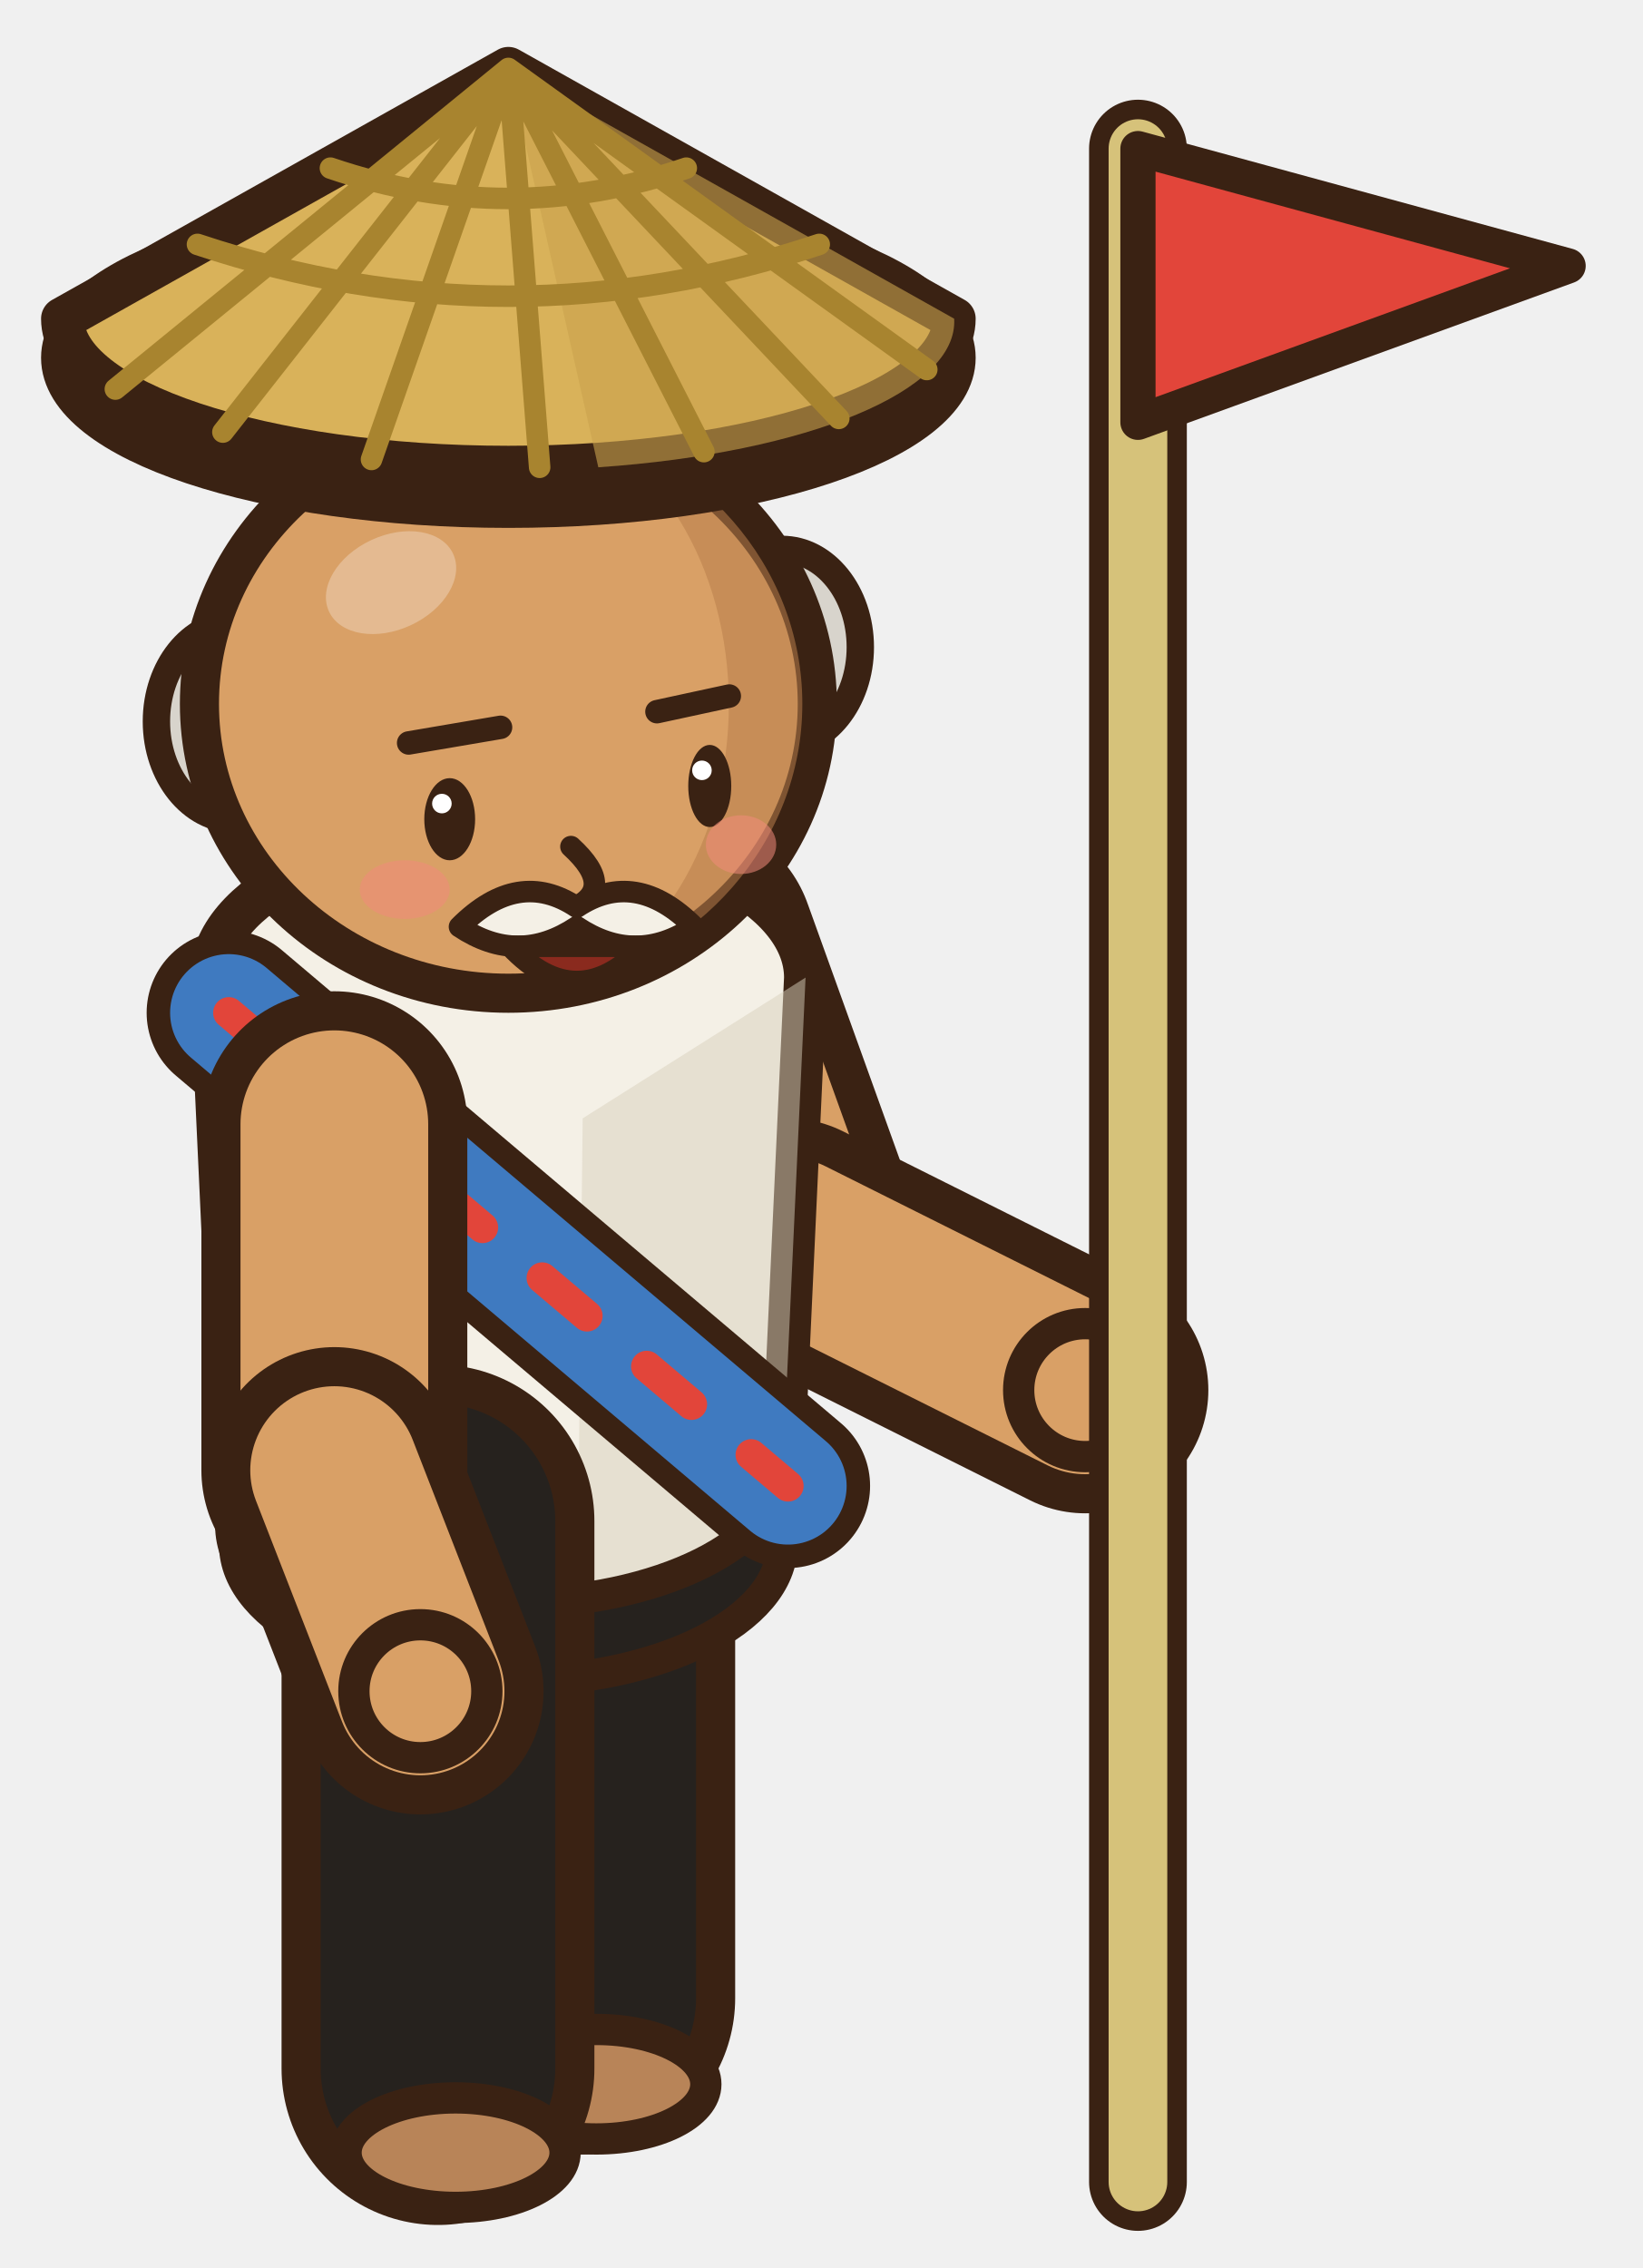
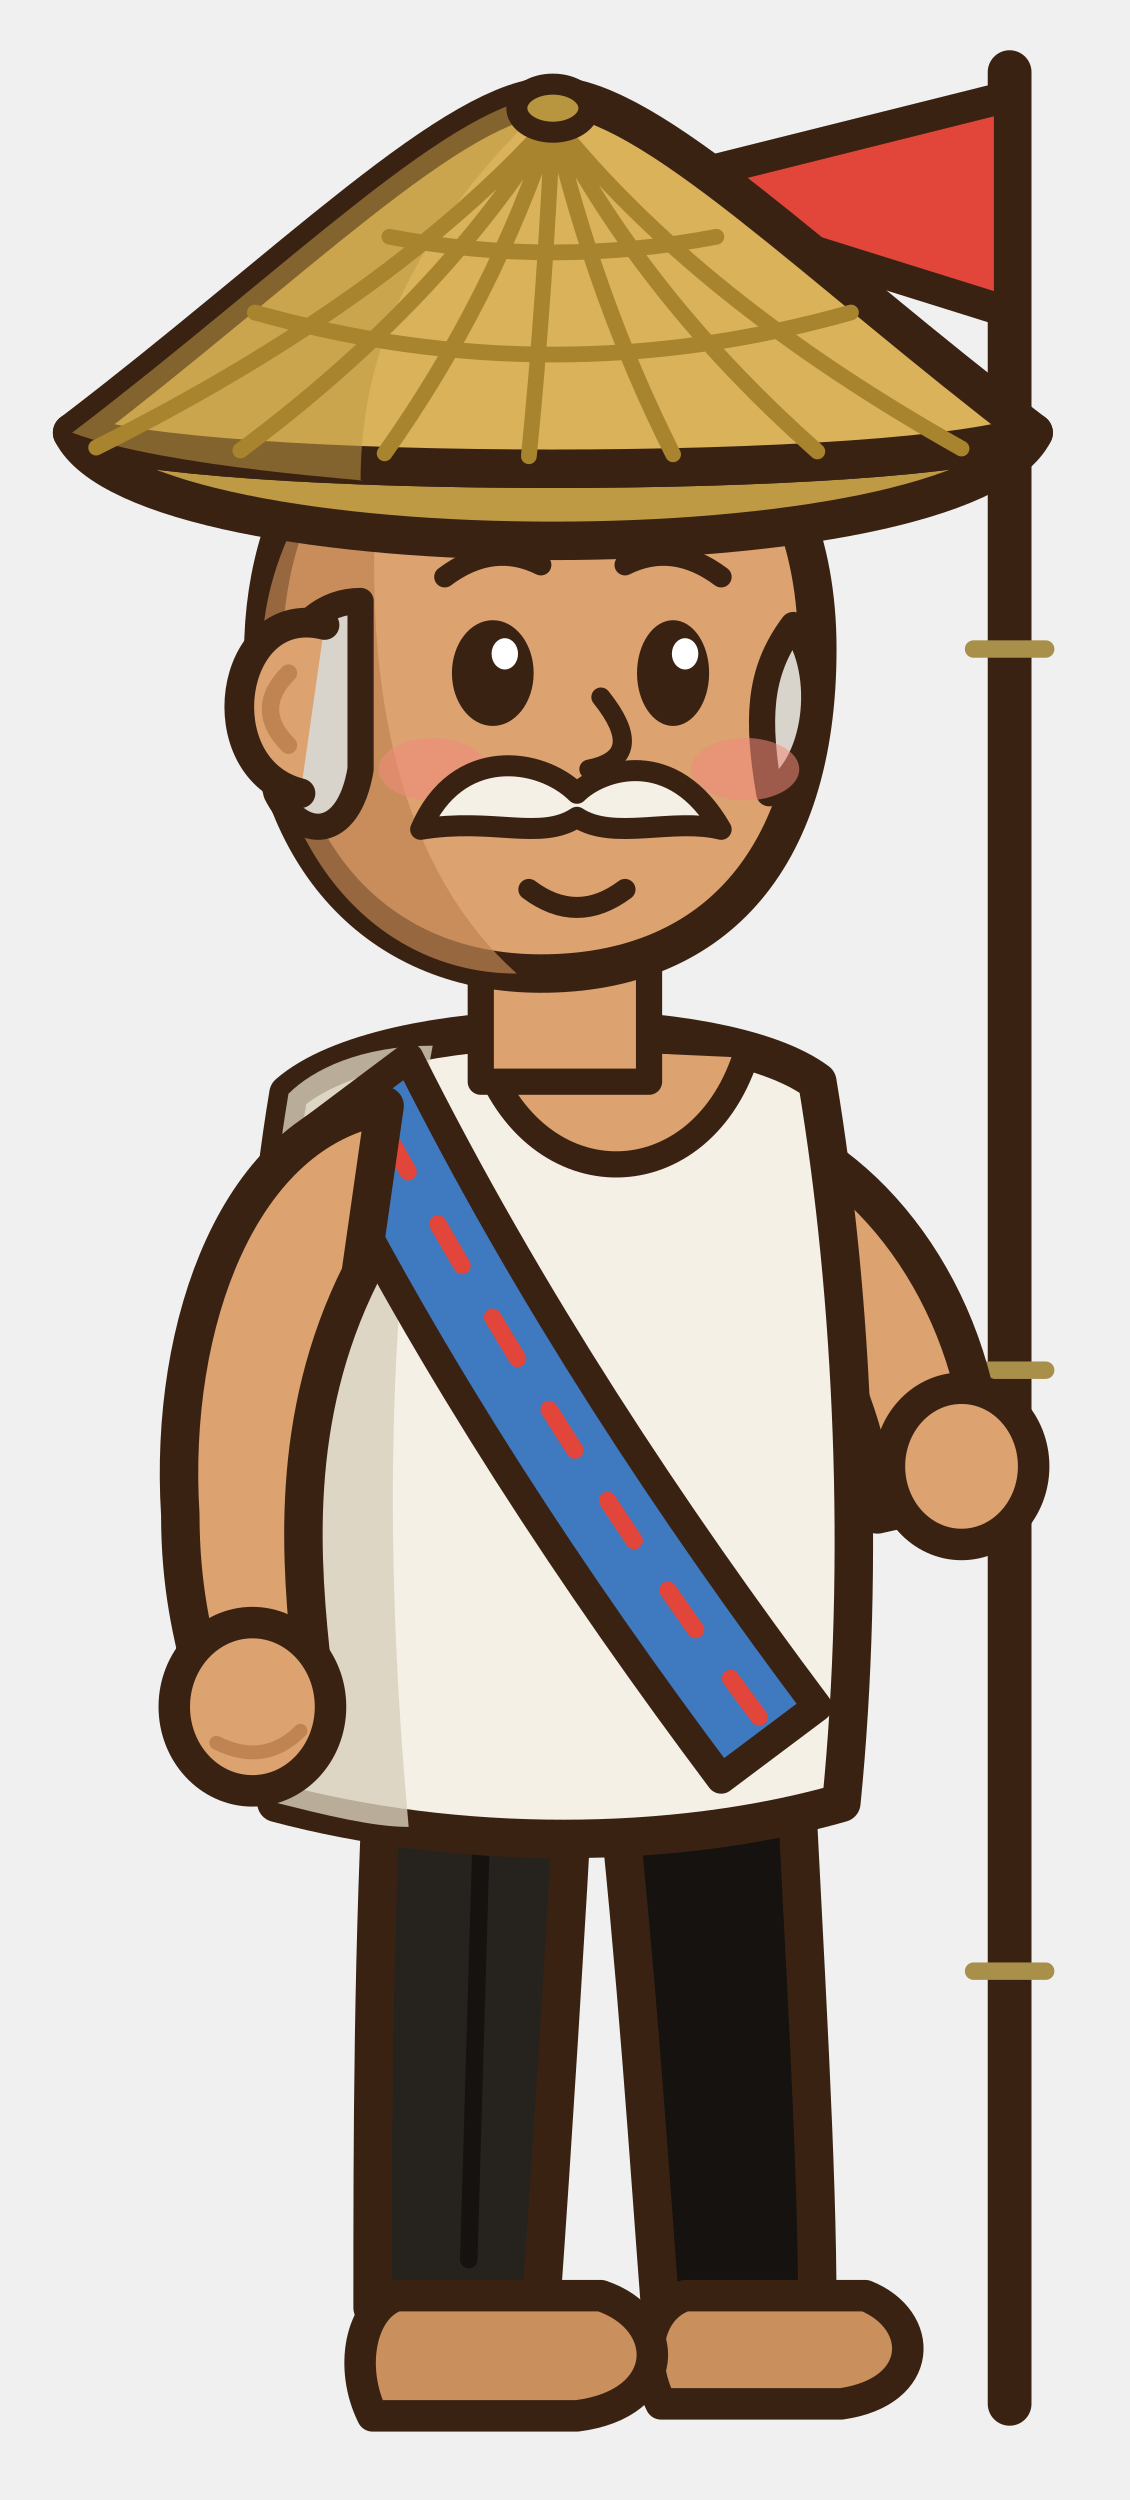
- <svg xmlns="http://www.w3.org/2000/svg" viewBox="0 0 84 116" width="84" height="116">
-   <g stroke-linejoin="round" stroke-linecap="round" transform="translate(-174 -192)">
-     <path d="M208.9 240.5L214.3 255.5" fill="none" stroke="#3a2213" stroke-width="13.6" />
-     <path d="M208.9 240.5L214.3 255.5" fill="none" stroke="#d9a066" stroke-width="9.6" />
-     <path d="M203.6 266.2L203.6 294.2" fill="none" stroke="#3a2213" stroke-width="16" />
-     <path d="M203.6 266.2L203.6 294.2" fill="none" stroke="#26221e" stroke-width="12" />
-     <ellipse cx="204.5" cy="298.6" rx="5.6" ry="2.8" fill="#b88458" stroke="#3a2213" stroke-width="1.6" />
-     <path d="M214.3 255.5L229.5 263.1" fill="none" stroke="#3a2213" stroke-width="12.6" />
-     <path d="M214.3 255.5L229.5 263.1" fill="none" stroke="#d9a066" stroke-width="8.6" />
-     <path d="M184.8 242L186.1 270A13.9 7 0 0 0 213.9 270L215.2 242A15.2 7.6 0 0 0 184.8 242Z" fill="#f4f0e6" stroke="#3a2213" stroke-width="2.2" />
-     <path d="M203.8 249.2L203.5 276.6A13.9 7 0 0 0 213.9 270L215.2 242Z" fill="#d8d0bc" stroke="#3a2213" stroke-width="0" opacity=".5" />
-     <path d="M186 267A14 7 0 0 0 214 267L214 271A14 7 0 0 1 186 271Z" fill="#26221e" stroke="#3a2213" stroke-width="1.6" />
-     <path d="M185.7 243.8L214.3 268" fill="none" stroke="#3a2213" stroke-width="8.4" />
-     <path d="M185.7 243.8L214.3 268" fill="none" stroke="#3f7ac0" stroke-width="6" />
-     <path d="M185.7 243.8L214.3 268" fill="none" stroke="#e2453a" stroke-width="1.6" stroke-dasharray="3 4" />
-     <ellipse cx="214" cy="225.1" rx="4" ry="5" fill="#d8d4cc" stroke="#3a2213" stroke-width="1.4" />
-     <ellipse cx="186" cy="228.9" rx="4" ry="5" fill="#d8d4cc" stroke="#3a2213" stroke-width="1.4" />
-     <ellipse cx="200" cy="228" rx="15.8" ry="14.8" fill="#d9a066" stroke="#3a2213" stroke-width="2" />
-     <path d="M202.4 213.5A15.8 14.8 0 0 1 202.4 242.5A11.1 14.8 0 0 0 202.4 213.5Z" fill="#b87e4a" stroke="#3a2213" stroke-width="0" opacity=".55" />
-     <ellipse cx="194" cy="221.8" rx="3.5" ry="2.4" fill="#ffffff" stroke="none" transform="rotate(-25 194 221.8)" opacity=".28" />
-     <ellipse cx="210.3" cy="232.2" rx="1.1" ry="2.1" fill="#3a2213" stroke="none" />
-     <circle cx="209.9" cy="231.4" r="0.5" fill="#ffffff" stroke="none" />
-     <path d="M207.6 228.4l3.7 -0.8" fill="none" stroke="#3a2213" stroke-width="1.2" />
-     <ellipse cx="211.9" cy="235.2" rx="1.8" ry="1.5" fill="#f08a7a" stroke="none" opacity=".55" />
-     <ellipse cx="197" cy="233.9" rx="1.3" ry="2.1" fill="#3a2213" stroke="none" />
-     <circle cx="196.6" cy="233.1" r="0.5" fill="#ffffff" stroke="none" />
-     <path d="M194.9 230l4.7 -0.8" fill="none" stroke="#3a2213" stroke-width="1.2" />
-     <ellipse cx="194.7" cy="237.5" rx="2.3" ry="1.5" fill="#f08a7a" stroke="none" opacity=".55" />
-     <path d="M203.2 235.3q2.4 2.2 0 3.2" fill="none" stroke="#3a2213" stroke-width="1.1" />
-     <path d="M197.5 239.4q3 -3 6 -1q3 -2 6 1q-3 2 -6 0q-3 2 -6 0Z" fill="#f4f0e6" stroke="#3a2213" stroke-width="1.1" />
-     <path d="M200.1 240.4q3.4 3.6 6.8 0Z" fill="#8a2a1e" stroke="#3a2213" stroke-width="1.1" />
-     <ellipse cx="200" cy="210.3" rx="22.8" ry="7.6" fill="#b8963f" stroke="#3a2213" stroke-width="2.2" />
-     <path d="M177.2 208.3L200 195.5L222.8 208.3A22.8 7.6 0 0 1 177.2 208.3Z" fill="#d9b25a" stroke="#3a2213" stroke-width="2.2" />
-     <path d="M200 195.5L222.8 208.3A22.8 7.6 0 0 1 204.6 215.9Z" fill="#c9a24c" stroke="#3a2213" stroke-width="0" opacity=".6" />
-     <path d="M200 195.5L221.4 210.9M200 195.5L216.9 213.4M200 195.5L210 215.1M200 195.5L201.6 215.9M200 195.5L193 215.5M200 195.5L185.4 214.1M200 195.5L179.9 211.9M190.9 200.6Q200 203.7 209.1 200.6M184.1 204.5Q200 209.8 215.9 204.5" fill="none" stroke="#a8842f" stroke-width="1.1" />
-     <path d="M196.4 269.8L196.4 297.8" fill="none" stroke="#3a2213" stroke-width="16" />
-     <path d="M196.4 269.8L196.4 297.8" fill="none" stroke="#26221e" stroke-width="12" />
-     <ellipse cx="197.3" cy="302.1" rx="5.6" ry="2.8" fill="#b88458" stroke="#3a2213" stroke-width="1.6" />
-     <circle cx="229.5" cy="263.1" r="3.4" fill="#d9a066" stroke="#3a2213" stroke-width="1.6" />
-     <path d="M232.2 303.6L232.2 199.6" fill="none" stroke="#3a2213" stroke-width="5" />
-     <path d="M232.2 303.6L232.2 199.6" fill="none" stroke="#d6c27a" stroke-width="3" />
-     <path d="M232.2 199.6l22 6l-22 8Z" fill="#e2453a" stroke="#3a2213" stroke-width="1.8" />
-     <path d="M191.1 249.5L191.1 267.2" fill="none" stroke="#3a2213" stroke-width="13.6" />
-     <path d="M191.1 249.5L191.1 267.2" fill="none" stroke="#d9a066" stroke-width="9.6" />
-     <path d="M191.1 267.2L195.5 278.5" fill="none" stroke="#3a2213" stroke-width="12.6" />
-     <path d="M191.1 267.2L195.5 278.5" fill="none" stroke="#d9a066" stroke-width="8.6" />
-     <circle cx="195.5" cy="278.5" r="3.4" fill="#d9a066" stroke="#3a2213" stroke-width="1.6" />
+ <svg xmlns="http://www.w3.org/2000/svg" viewBox="0 0 47 104" width="47" height="104">
+   <g stroke-linejoin="round" stroke-linecap="round" transform="translate(-176 -200)">
+     <g transform="translate(200 300) scale(-0.5 0.5) translate(-70 -206)">
+       <path d="M34 206L34 12" fill="#d6c27a" stroke="#3a2213" stroke-width="3.64" stroke-linejoin="round" stroke-linecap="round" />
+       <path d="M34 60h0M34 120h0" fill="none" stroke="#3a2213" stroke-width="0.73" stroke-linecap="round" stroke-linejoin="round" />
+       <path d="M31 60h6M31 120h6M31 170h6" fill="none" stroke="#a8904a" stroke-width="1.45" stroke-linecap="round" stroke-linejoin="round" />
+       <path d="M34 14L66 22L34 32Z" fill="#e2453a" stroke="#3a2213" stroke-width="2.62" stroke-linejoin="round" stroke-linecap="round" />
+       <path d="M52 150C51 170 50 186 50 198L63 199C64 186 65 170 67 152Z" fill="#15120f" stroke="#3a2213" stroke-width="3.20" stroke-linejoin="round" stroke-linecap="round" />
+       <path d="M46 197C41 199 41 205 48 206L63 206C65 202 64 198 61 197Z" fill="#c98f5c" stroke="#3a2213" stroke-width="2.62" stroke-linejoin="round" stroke-linecap="round" />
+       <path d="M70 150C71 168 72 184 73 198L87 198C87 184 87 168 86 150Z" fill="#26221e" stroke="#3a2213" stroke-width="3.20" stroke-linejoin="round" stroke-linecap="round" />
+       <path d="M68 197C62 199 62 206 70 207L87 207C89 203 88 198 85 197Z" fill="#c98f5c" stroke="#3a2213" stroke-width="2.62" stroke-linejoin="round" stroke-linecap="round" />
+       <path d="M78 160L79 194" fill="none" stroke="#15120f" stroke-width="1.45" stroke-linecap="round" stroke-linejoin="round" />
+       <path d="M54 100C44 104 36 116 36 130L45 132C46 122 51 112 60 106Z" fill="#dca270" stroke="#3a2213" stroke-width="3.20" stroke-linejoin="round" stroke-linecap="round" />
+       <ellipse cx="38" cy="128" rx="6" ry="6.5" fill="#dca270" stroke="#3a2213" stroke-width="2.62" />
+       <path d="M50 96C58 90 86 90 94 97C97 115 97 135 95 156C80 160 62 160 48 156C46 136 47 114 50 96Z" fill="#f4f0e6" stroke="#3a2213" stroke-width="3.20" stroke-linejoin="round" stroke-linecap="round" />
+       <path d="M82 93C88 93 92 95 94 97C97 115 97 135 95 156C91 157 87 158 84 158C86 136 86 114 82 93Z" fill="#d8d0bc" opacity=".8" />
+       <path d="M56 94C60 106 74 106 78 93" fill="#dca270" stroke="#3a2213" stroke-width="2.18" stroke-linejoin="round" stroke-linecap="round" />
+       <path d="M84 94C74 114 62 132 50 148L58 154C70 138 82 120 92 100Z" fill="#3f7ac0" stroke="#3a2213" stroke-width="2.47" stroke-linejoin="round" stroke-linecap="round" />
+       <path d="M86 100C76 118 66 134 54 150" fill="none" stroke="#e2453a" stroke-width="1.45" stroke-linecap="round" stroke-linejoin="round" stroke-dasharray="4 5" />
+       <path d="M64 86h14v10h-14Z" fill="#dca270" stroke="#3a2213" stroke-width="2.18" stroke-linejoin="round" stroke-linecap="round" />
+       <g transform="translate(0 0) rotate(0 72 90)">
+         <path d="M50 60C50 42 62 34 75 35C90 36 97 49 96 63C95 78 86 87 73 87C59 87 50 78 50 60Z" fill="#dca270" stroke="#3a2213" stroke-width="3.20" stroke-linejoin="round" stroke-linecap="round" />
+         <path d="M86 40C94 47 97 56 96 63C95 78 86 87 75 87C84 79 89 64 86 40Z" fill="#bf8452" opacity=".7" />
+         <path d="M88 56C94 56 97 64 95 72C93 76 89 76 88 70Z" fill="#d8d4cc" stroke="#3a2213" stroke-width="2.18" stroke-linejoin="round" stroke-linecap="round" />
+         <path d="M52 58C49 62 50 70 54 72C55 66 55 62 52 58Z" fill="#d8d4cc" stroke="#3a2213" stroke-width="2.18" stroke-linejoin="round" stroke-linecap="round" />
+         <ellipse cx="66" cy="44" rx="8" ry="4" fill="#fff" opacity=".35" />
+         <path d="M91 58C99 56 101 70 93 72" fill="#dca270" stroke="#3a2213" stroke-width="2.47" stroke-linejoin="round" stroke-linecap="round" />
+         <path d="M94 62q3 3 0 6" fill="none" stroke="#bf8452" stroke-width="1.45" stroke-linecap="round" stroke-linejoin="round" />
+         <ellipse cx="62" cy="62" rx="3" ry="4.4" fill="#3a2213" />
+         <ellipse cx="61" cy="60.4" rx="1.1" ry="1.3" fill="#fff" />
+         <ellipse cx="77" cy="62" rx="3.4" ry="4.4" fill="#3a2213" />
+         <ellipse cx="76" cy="60.4" rx="1.1" ry="1.3" fill="#fff" />
+         <path d="M58 54q4 -3 8 -1M73 53q4 -2 8 1" fill="none" stroke="#3a2213" stroke-width="1.75" stroke-linecap="round" stroke-linejoin="round" />
+         <ellipse cx="56" cy="70" rx="4.5" ry="2.6" fill="#f08a7a" opacity=".55" />
+         <ellipse cx="82" cy="70" rx="4.5" ry="2.6" fill="#f08a7a" opacity=".55" />
+         <path d="M58 75C62 68 68 70 70 72C73 69 80 68 83 75C77 74 73 76 70 74C67 76 62 74 58 75Z" fill="#f4f0e6" stroke="#3a2213" stroke-width="1.75" stroke-linejoin="round" stroke-linecap="round" />
+         <path d="M66 80q4 3 8 0" fill="none" stroke="#3a2213" stroke-width="1.75" stroke-linecap="round" stroke-linejoin="round" />
+         <path d="M68 64q-4 5 1 6" fill="none" stroke="#3a2213" stroke-width="1.60" stroke-linecap="round" stroke-linejoin="round" />
+         <path d="M32 42C38 54 106 54 112 42C102 46 42 46 32 42Z" fill="#bf9a44" stroke="#3a2213" stroke-width="3.20" stroke-linejoin="round" stroke-linecap="round" />
+         <path d="M32 42C50.0 28.3 64 14 72 14C80 14 94.0 28.3 112 42C102 46 42 46 32 42Z" fill="#d9b25a" stroke="#3a2213" stroke-width="3.20" stroke-linejoin="round" stroke-linecap="round" />
+         <path d="M72 14C80 14 94.0 28.3 112 42C104 45 86.0 46 88 46C88 30 78 20 72 14Z" fill="#bf9a44" opacity=".55" />
+         <path d="M72 16Q60.1 30.9 38 43.32M72 16Q64.3 30.9 50 43.56M72 16Q68.5 30.9 62 43.8M72 16Q72.7 30.9 74 43.96M72 16Q76.9 30.9 86 43.72M72 16Q81.1 30.9 98 43.48M72 16Q85.3 30.9 110 43.24M47.2 32Q72 39 96.8 32M58.4 25.7Q72 28.3 85.6 25.7" fill="none" stroke="#a8842f" stroke-width="1.31" stroke-linecap="round" stroke-linejoin="round" />
+         <ellipse cx="72" cy="15" rx="3" ry="2" fill="#b8963f" stroke="#3a2213" stroke-width="1.75" />
+       </g>
+       <path d="M86 98C98 100 104 116 103 132C103 138 102 142 101 146L92 145C93 136 94 124 88 112Z" fill="#dca270" stroke="#3a2213" stroke-width="3.20" stroke-linejoin="round" stroke-linecap="round" />
+       <ellipse cx="97" cy="148" rx="6.5" ry="7" fill="#dca270" stroke="#3a2213" stroke-width="2.62" />
+       <path d="M93 150q3 3 7 1" fill="none" stroke="#bf8452" stroke-width="1.16" stroke-linecap="round" stroke-linejoin="round" />
+     </g>
  </g>
</svg>
